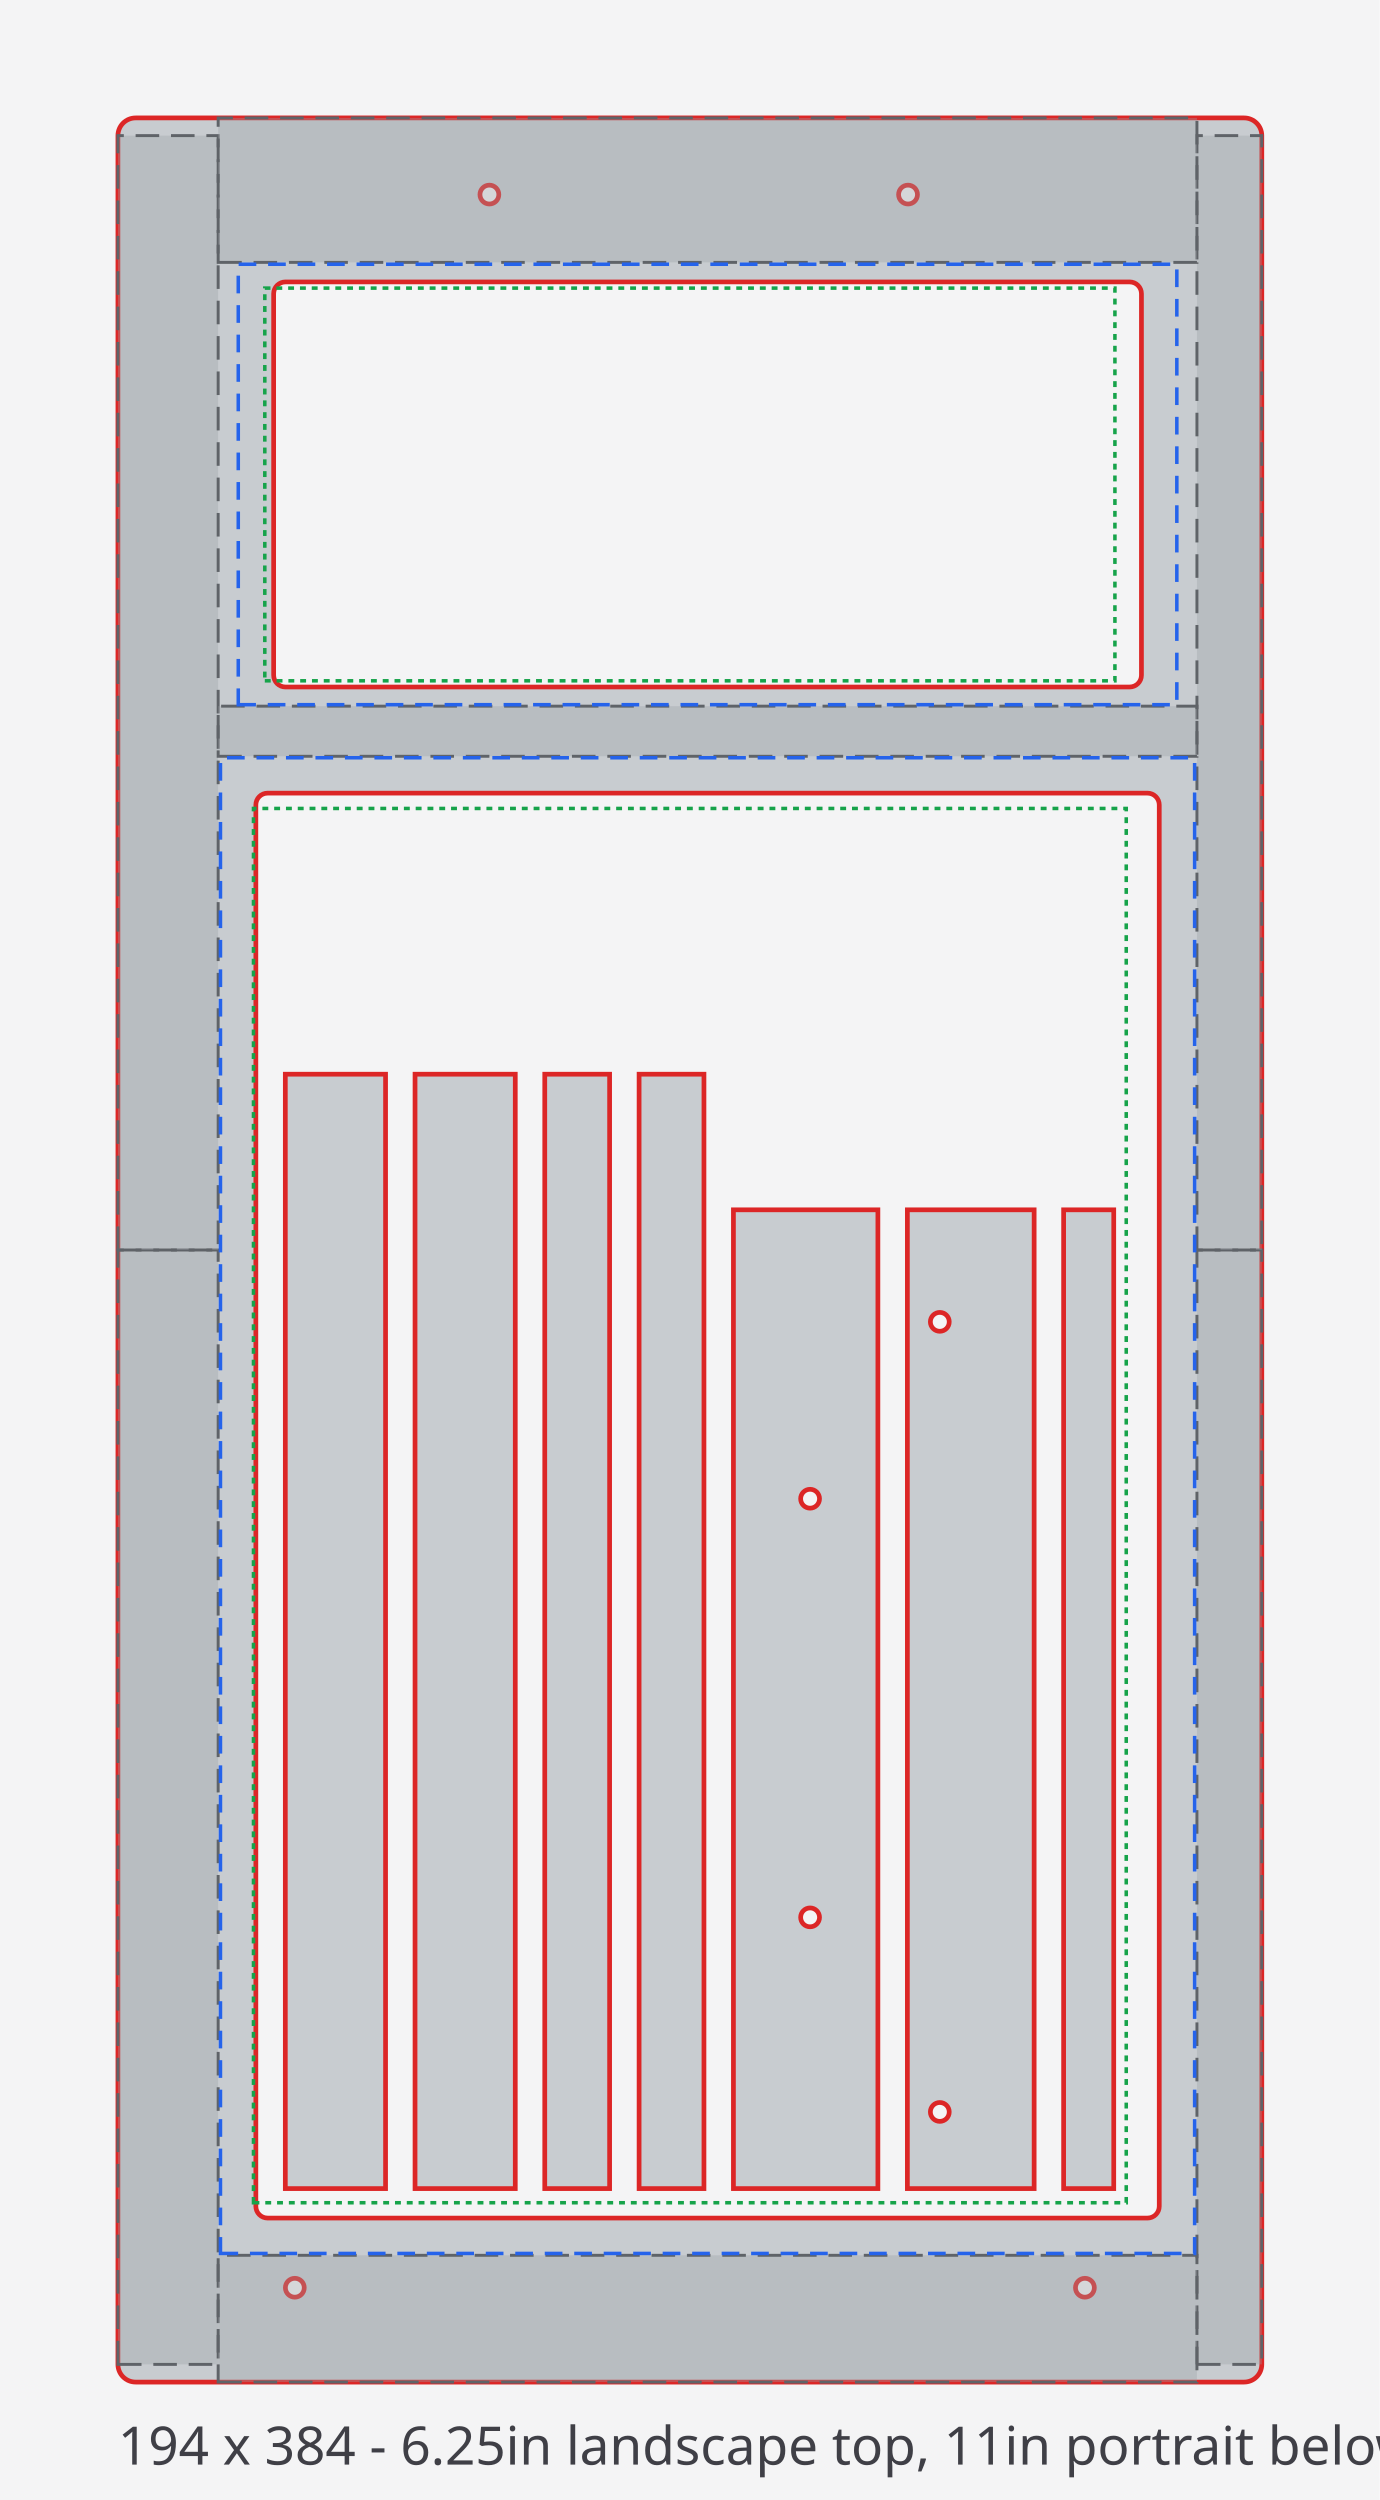
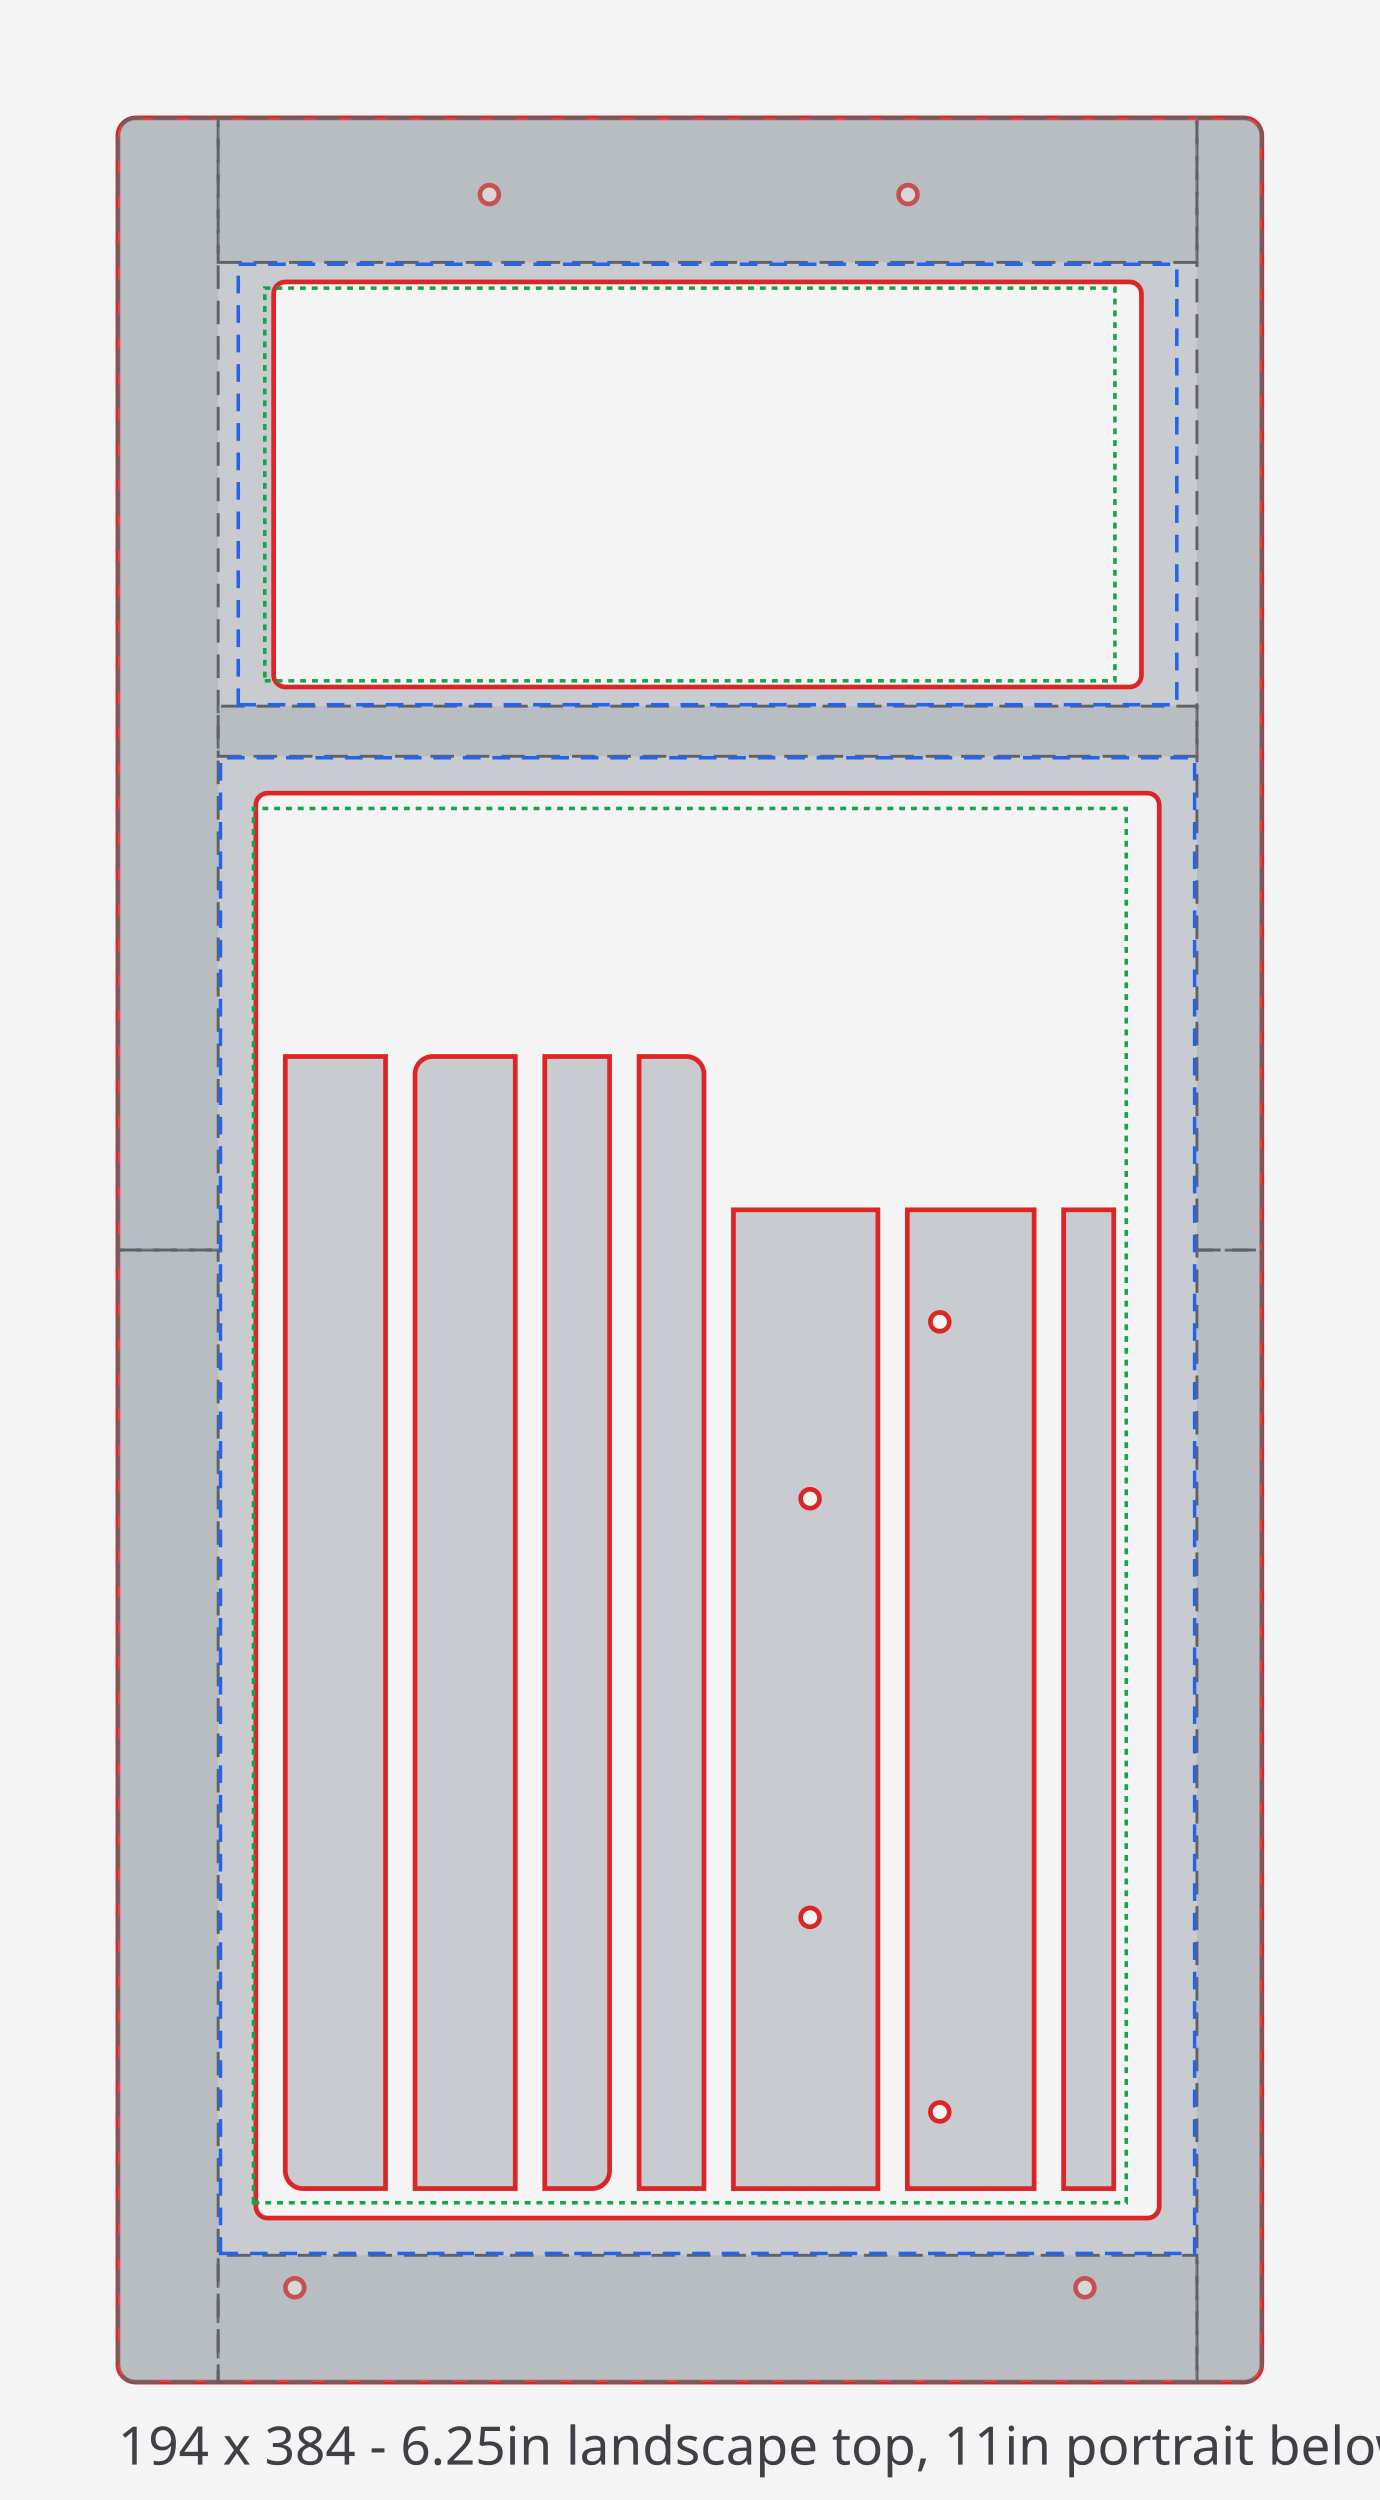
<svg xmlns="http://www.w3.org/2000/svg" width="234.0" height="424.0" viewBox="0 0 234.0 424.0">
  <rect width="100%" height="100%" fill="#f4f4f5" />
  <g transform="translate(20,20) scale(1,-1) translate(0,-384.0)">
    <rect x="0" y="0" width="194.0" height="384.0" rx="3" fill="#c8ccd0" stroke="#dc2626" stroke-width="0.8" />
    <rect x="23.390" y="27.815" width="153.220" height="241.670" rx="2.0" fill="#f4f4f5" stroke="#dc2626" stroke-width="0.8" />
    <rect x="26.410" y="287.485" width="147.180" height="68.700" rx="2.0" fill="#f4f4f5" stroke="#dc2626" stroke-width="0.8" />
    <circle cx="63.000" cy="371.000" r="1.600" fill="#f4f4f5" stroke="#dc2626" stroke-width="0.8" />
    <circle cx="134.000" cy="371.000" r="1.600" fill="#f4f4f5" stroke="#dc2626" stroke-width="0.8" />
    <circle cx="30.000" cy="16.000" r="1.600" fill="#f4f4f5" stroke="#dc2626" stroke-width="0.8" />
    <circle cx="164.000" cy="16.000" r="1.600" fill="#f4f4f5" stroke="#dc2626" stroke-width="0.8" />
-     <rect x="0.000" y="3.000" width="17.000" height="189.000" fill="#9aa0a6" fill-opacity="0.35" stroke="#5f6368" stroke-width="0.5" stroke-dasharray="4 2" />
-     <rect x="0.000" y="192.000" width="17.000" height="189.000" fill="#9aa0a6" fill-opacity="0.35" stroke="#5f6368" stroke-width="0.5" stroke-dasharray="4 2" />
-     <rect x="183.000" y="3.000" width="11.000" height="189.000" fill="#9aa0a6" fill-opacity="0.35" stroke="#5f6368" stroke-width="0.5" stroke-dasharray="4 2" />
-     <rect x="183.000" y="192.000" width="11.000" height="189.000" fill="#9aa0a6" fill-opacity="0.35" stroke="#5f6368" stroke-width="0.5" stroke-dasharray="4 2" />
-     <rect x="17.000" y="359.500" width="166.000" height="24.500" fill="#9aa0a6" fill-opacity="0.35" stroke="#5f6368" stroke-width="0.5" stroke-dasharray="4 2" />
-     <rect x="17.000" y="0.000" width="166.000" height="21.500" fill="#9aa0a6" fill-opacity="0.35" stroke="#5f6368" stroke-width="0.5" stroke-dasharray="4 2" />
-     <rect x="17.000" y="275.735" width="166.000" height="8.500" fill="#9aa0a6" fill-opacity="0.35" stroke="#5f6368" stroke-width="0.5" stroke-dasharray="4 2" />
-     <rect x="28.390" y="32.815" width="17.000" height="189.000" fill="#c8ccd0" stroke="#dc2626" stroke-width="0.8" />
-     <rect x="50.390" y="32.815" width="17.000" height="189.000" fill="#c8ccd0" stroke="#dc2626" stroke-width="0.8" />
-     <rect x="72.390" y="32.815" width="11.000" height="189.000" fill="#c8ccd0" stroke="#dc2626" stroke-width="0.8" />
-     <rect x="88.390" y="32.815" width="11.000" height="189.000" fill="#c8ccd0" stroke="#dc2626" stroke-width="0.8" />
-     <rect x="104.390" y="32.815" width="24.500" height="166.000" fill="#c8ccd0" stroke="#dc2626" stroke-width="0.8" />
+     <path d="M 3.000,0.000 L 17.000,0.000 L 17.000,192.000 L 0.000,192.000 L 0.000,3.000 A 3.000,3.000 0 0 1 3.000,0.000 Z" fill="#9aa0a6" fill-opacity="0.35" stroke="#5f6368" stroke-width="0.5" stroke-dasharray="4 2" />
+     <path d="M 0.000,192.000 L 17.000,192.000 L 17.000,384.000 L 3.000,384.000 A 3.000,3.000 0 0 1 0.000,381.000 L 0.000,192.000 Z" fill="#9aa0a6" fill-opacity="0.35" stroke="#5f6368" stroke-width="0.5" stroke-dasharray="4 2" />
+     <path d="M 183.000,0.000 L 191.000,0.000 A 3.000,3.000 0 0 1 194.000,3.000 L 194.000,192.000 L 183.000,192.000 L 183.000,0.000 Z" fill="#9aa0a6" fill-opacity="0.35" stroke="#5f6368" stroke-width="0.5" stroke-dasharray="4 2" />
+     <path d="M 183.000,192.000 L 194.000,192.000 L 194.000,381.000 A 3.000,3.000 0 0 1 191.000,384.000 L 183.000,384.000 L 183.000,192.000 Z" fill="#9aa0a6" fill-opacity="0.35" stroke="#5f6368" stroke-width="0.5" stroke-dasharray="4 2" />
+     <path d="M 17.000,359.500 L 183.000,359.500 L 183.000,384.000 L 17.000,384.000 L 17.000,359.500 Z" fill="#9aa0a6" fill-opacity="0.35" stroke="#5f6368" stroke-width="0.5" stroke-dasharray="4 2" />
+     <path d="M 17.000,0.000 L 183.000,0.000 L 183.000,21.500 L 17.000,21.500 L 17.000,0.000 Z" fill="#9aa0a6" fill-opacity="0.35" stroke="#5f6368" stroke-width="0.5" stroke-dasharray="4 2" />
+     <path d="M 17.000,275.735 L 183.000,275.735 L 183.000,284.235 L 17.000,284.235 L 17.000,275.735 Z" fill="#9aa0a6" fill-opacity="0.35" stroke="#5f6368" stroke-width="0.5" stroke-dasharray="4 2" />
+     <path d="M 31.390,32.815 L 45.390,32.815 L 45.390,224.815 L 28.390,224.815 L 28.390,35.815 A 3.000,3.000 0 0 1 31.390,32.815 Z" fill="#c8ccd0" stroke="#dc2626" stroke-width="0.8" />
+     <path d="M 50.390,32.815 L 67.390,32.815 L 67.390,224.815 L 53.390,224.815 A 3.000,3.000 0 0 1 50.390,221.815 L 50.390,32.815 Z" fill="#c8ccd0" stroke="#dc2626" stroke-width="0.8" />
+     <path d="M 72.390,32.815 L 80.390,32.815 A 3.000,3.000 0 0 1 83.390,35.815 L 83.390,224.815 L 72.390,224.815 L 72.390,32.815 Z" fill="#c8ccd0" stroke="#dc2626" stroke-width="0.8" />
+     <path d="M 88.390,32.815 L 99.390,32.815 L 99.390,221.815 A 3.000,3.000 0 0 1 96.390,224.815 L 88.390,224.815 L 88.390,32.815 Z" fill="#c8ccd0" stroke="#dc2626" stroke-width="0.8" />
+     <path d="M 104.390,32.815 L 128.890,32.815 L 128.890,198.815 L 104.390,198.815 L 104.390,32.815 Z" fill="#c8ccd0" stroke="#dc2626" stroke-width="0.8" />
    <circle cx="117.390" cy="78.815" r="1.600" fill="#f4f4f5" stroke="#dc2626" stroke-width="0.8" />
    <circle cx="117.390" cy="149.815" r="1.600" fill="#f4f4f5" stroke="#dc2626" stroke-width="0.8" />
-     <rect x="133.890" y="32.815" width="21.500" height="166.000" fill="#c8ccd0" stroke="#dc2626" stroke-width="0.8" />
+     <path d="M 133.890,32.815 L 155.390,32.815 L 155.390,198.815 L 133.890,198.815 L 133.890,32.815 Z" fill="#c8ccd0" stroke="#dc2626" stroke-width="0.8" />
    <circle cx="139.390" cy="45.815" r="1.600" fill="#f4f4f5" stroke="#dc2626" stroke-width="0.8" />
    <circle cx="139.390" cy="179.815" r="1.600" fill="#f4f4f5" stroke="#dc2626" stroke-width="0.8" />
-     <rect x="160.390" y="32.815" width="8.500" height="166.000" fill="#c8ccd0" stroke="#dc2626" stroke-width="0.8" />
+     <path d="M 160.390,32.815 L 168.890,32.815 L 168.890,198.815 L 160.390,198.815 L 160.390,32.815 Z" fill="#c8ccd0" stroke="#dc2626" stroke-width="0.8" />
    <rect x="17.390" y="21.815" width="165.220" height="253.670" fill="none" stroke="#2563eb" stroke-width="0.6" stroke-dasharray="3 2" />
    <rect x="20.410" y="284.485" width="159.180" height="74.700" fill="none" stroke="#2563eb" stroke-width="0.6" stroke-dasharray="3 2" />
    <rect x="22.990" y="30.415" width="148.020" height="236.470" fill="none" stroke="#16a34a" stroke-width="0.6" stroke-dasharray="1 1" />
    <rect x="24.910" y="288.535" width="144.180" height="66.600" fill="none" stroke="#16a34a" stroke-width="0.6" stroke-dasharray="1 1" />
  </g>
  <text x="20" y="418.0" font-family="sans-serif" font-size="9" fill="#3f3f46">194 x 384 - 6.25in landscape top, 11in portrait below. cutouts 147.18x68.70 and 153.22x241.67, gap 18.0 (glass gap 9.0). Plus 7 back stiffener pieces nested inside the 11in window (grey dashed = where they bond behind the panel).</text>
</svg>
